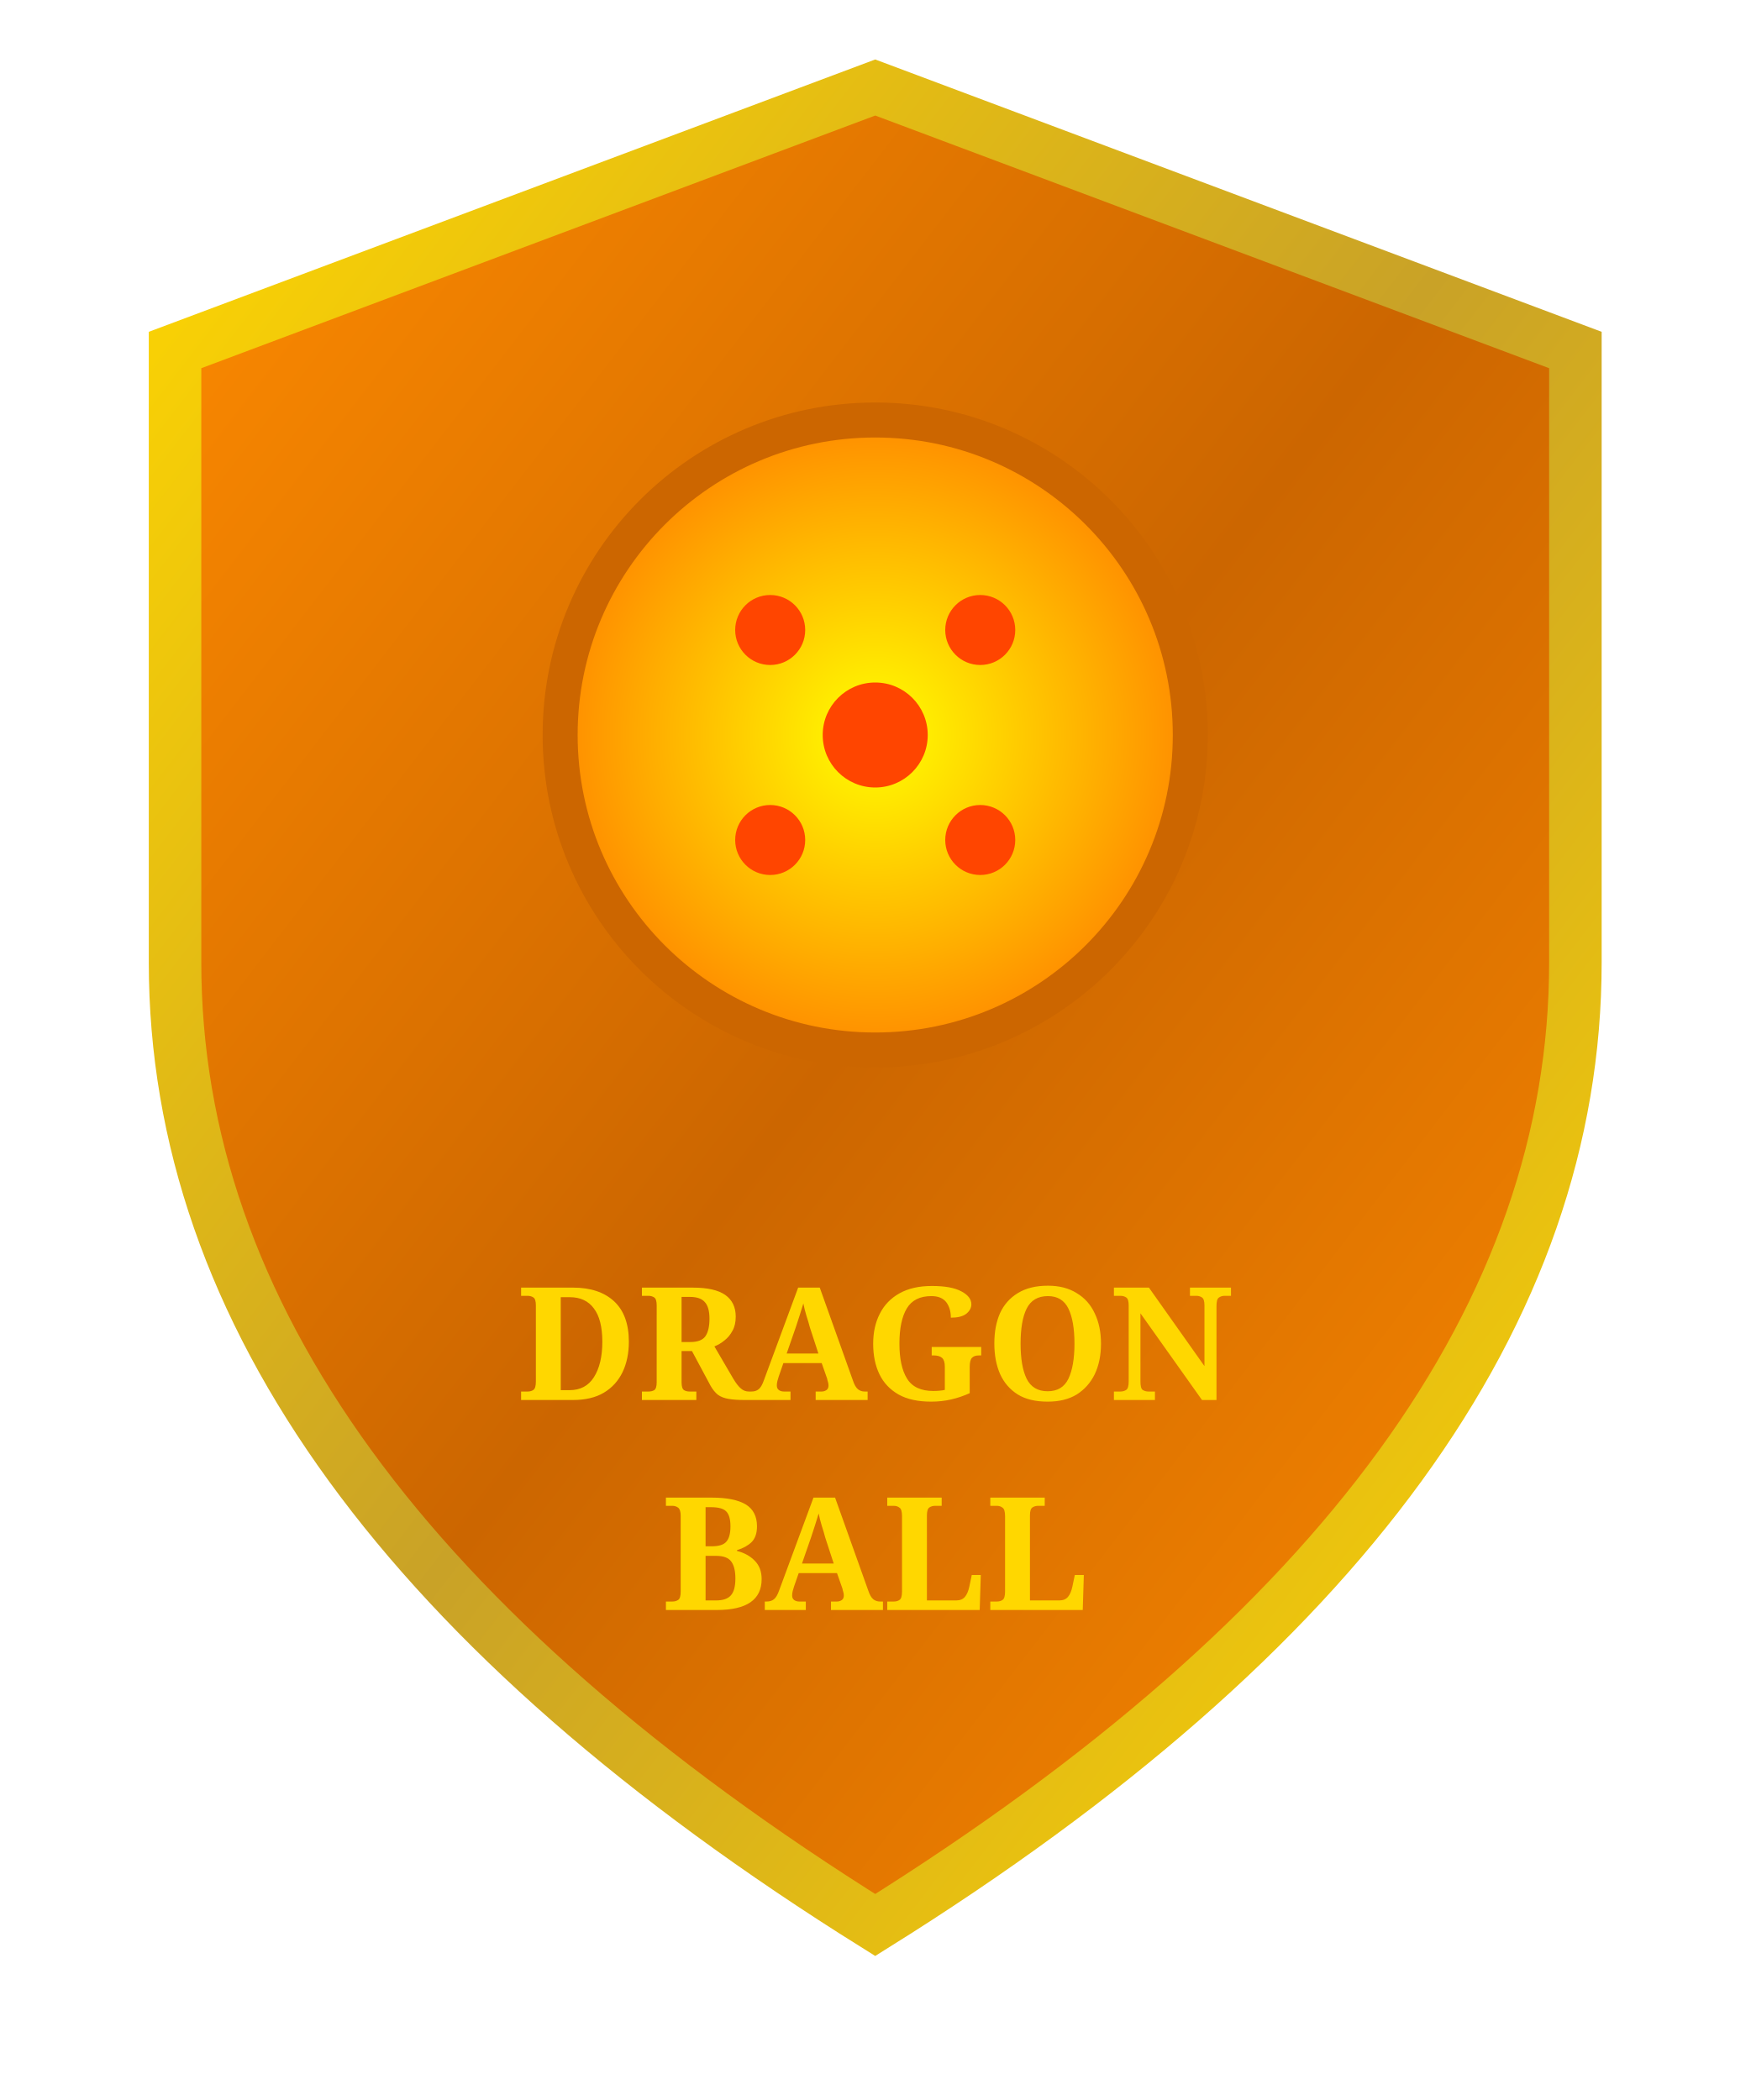
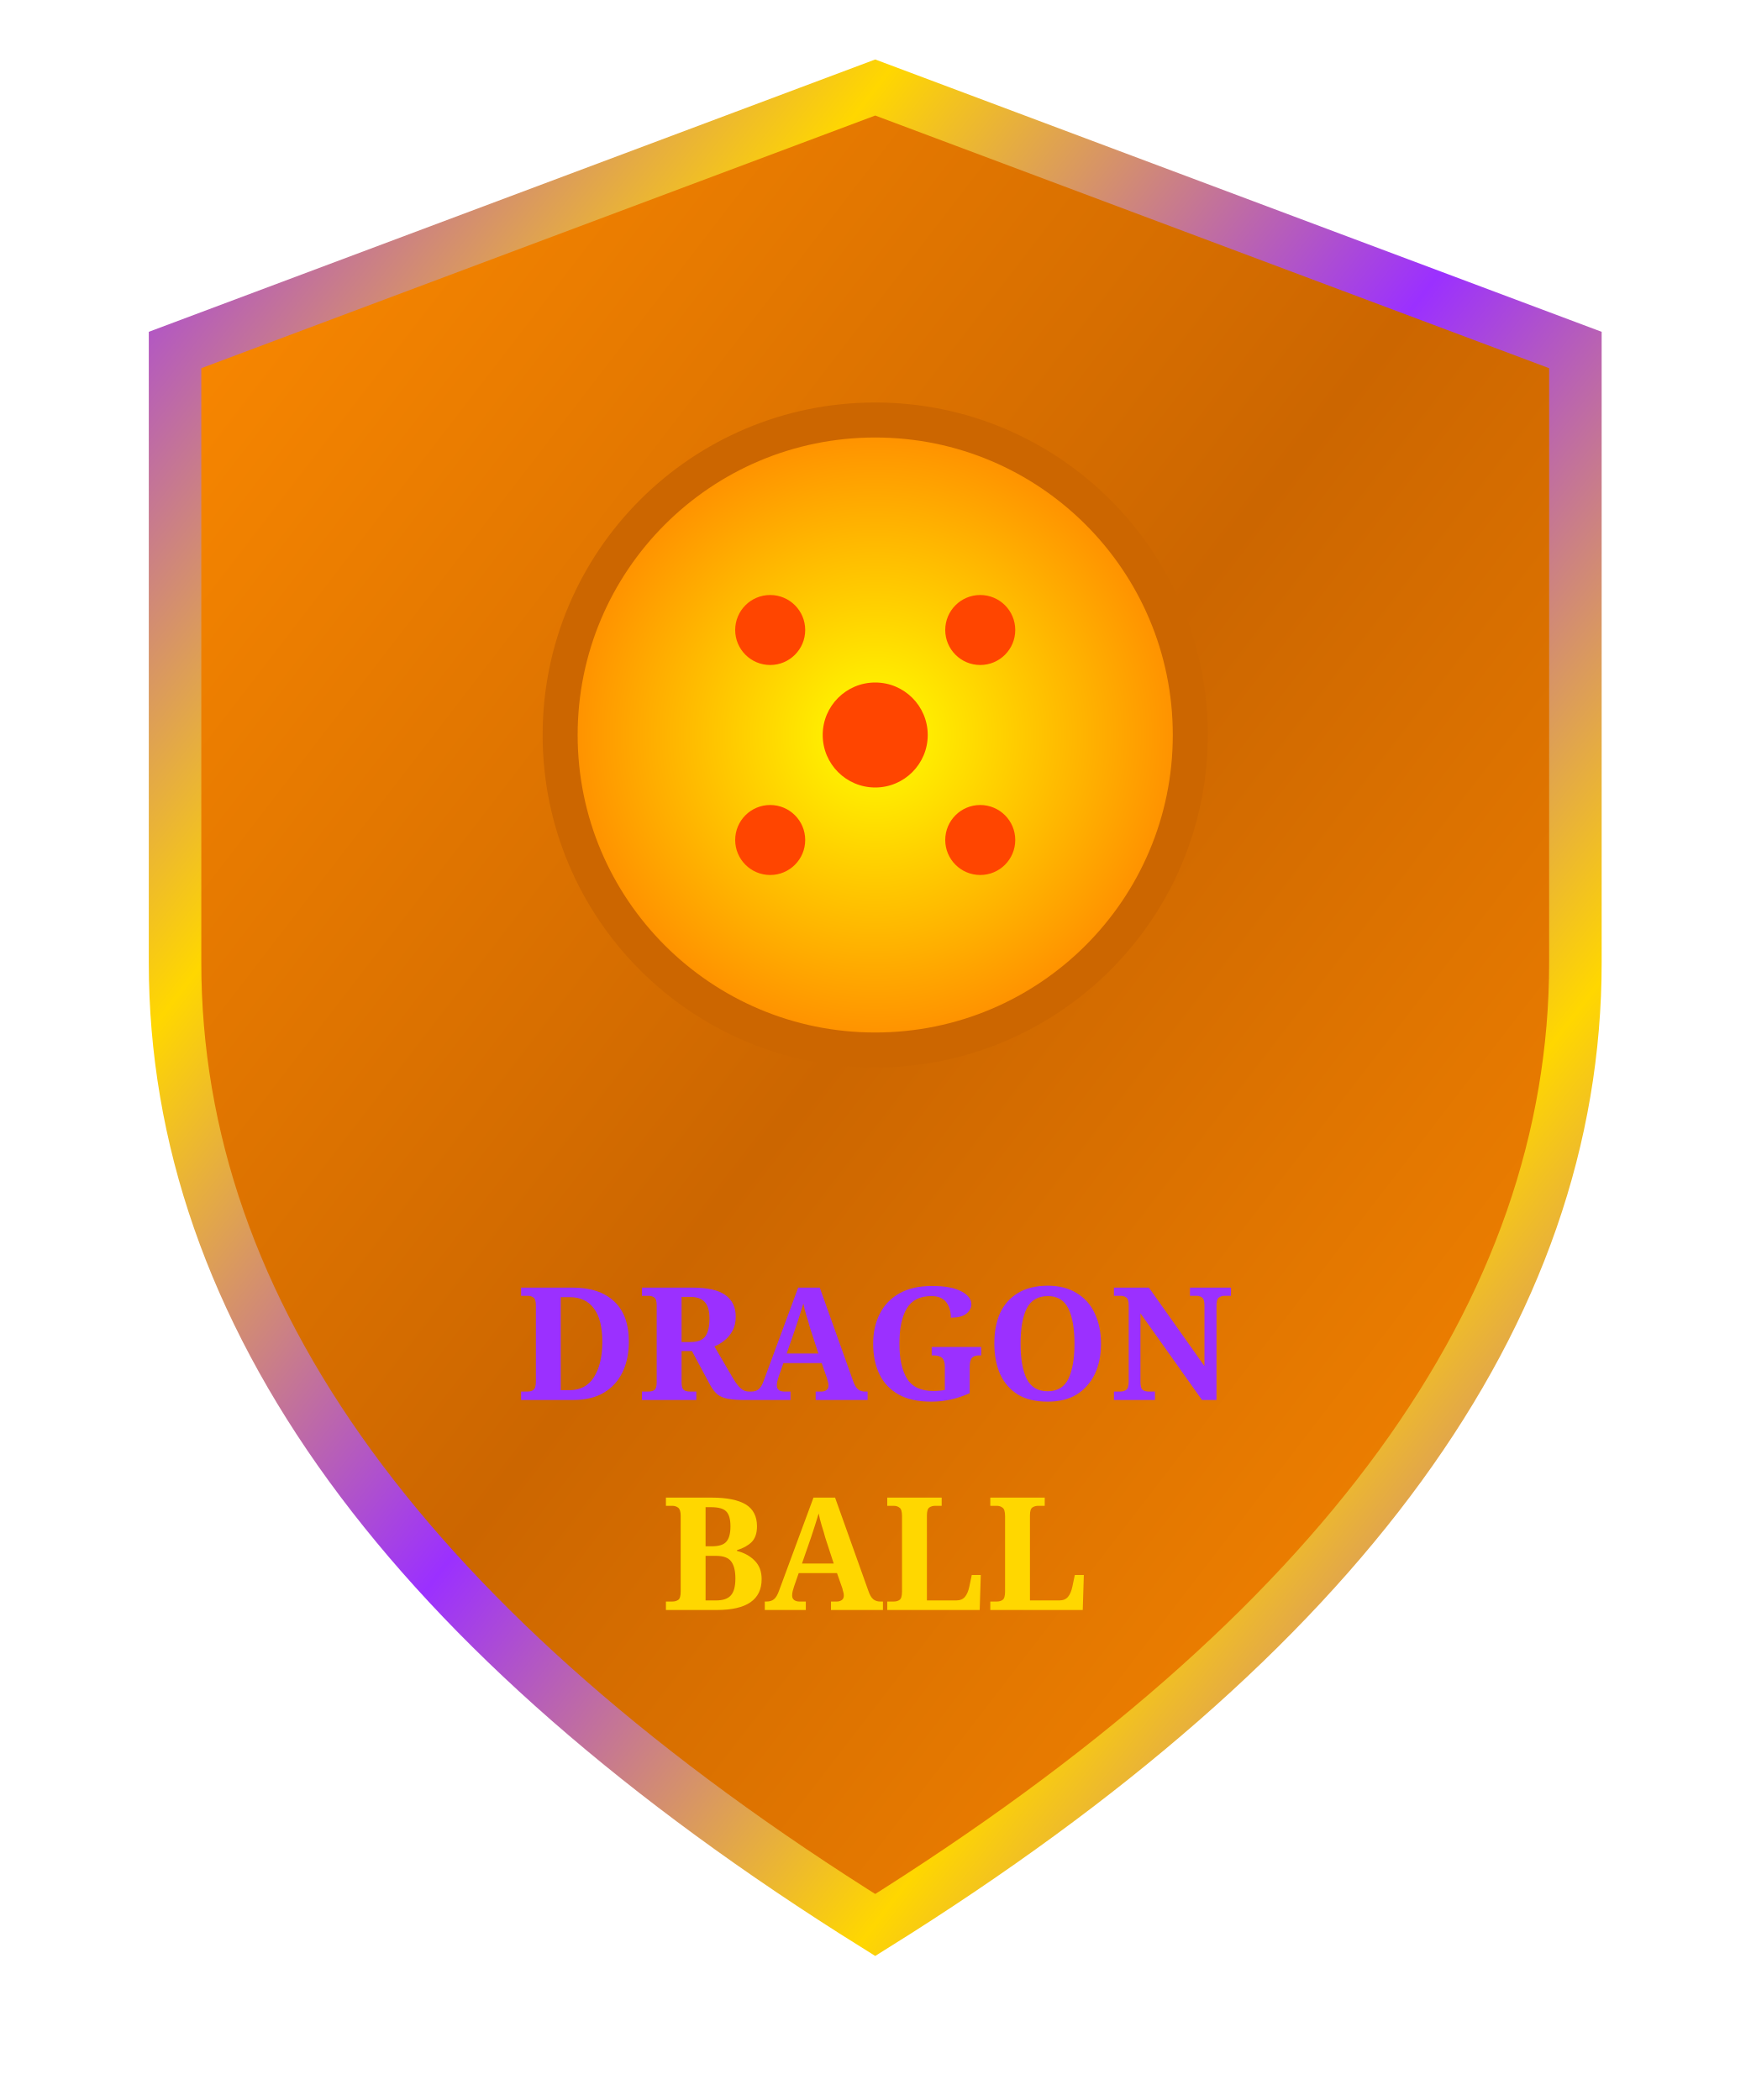
<svg xmlns="http://www.w3.org/2000/svg" viewBox="0 0 100 120">
  <defs>
    <linearGradient id="dragonballShield" x1="0%" y1="0%" x2="100%" y2="100%">
      <stop offset="0%" style="stop-color:#ff8c00" />
      <stop offset="50%" style="stop-color:#cc6600" />
      <stop offset="100%" style="stop-color:#ff8c00" />
    </linearGradient>
    <linearGradient id="goldBorderDragon" x1="0%" y1="0%" x2="100%" y2="100%">
-       <stop offset="0%" style="stop-color:#ffd700" />
-       <stop offset="50%" style="stop-color:#c9a227" />
-       <stop offset="100%" style="stop-color:#ffd700" />
+       <stop offset="0%" style="stop-color:#9B30FF" />
+       <stop offset="25%" style="stop-color:#FFD700" />
+       <stop offset="50%" style="stop-color:#9B30FF" />
+       <stop offset="75%" style="stop-color:#FFD700" />
+       <stop offset="100%" style="stop-color:#9B30FF" />
    </linearGradient>
    <radialGradient id="dragonball" cx="50%" cy="50%" r="50%">
      <stop offset="0%" style="stop-color:#ffff00" />
      <stop offset="100%" style="stop-color:#ff8c00" />
    </radialGradient>
  </defs>
  <path d="M50 5 L90 20 L90 55 Q90 85 50 110 Q10 85 10 55 L10 20 Z" fill="url(#dragonballShield)" stroke="url(#goldBorderDragon)" stroke-width="3" />
  <circle cx="50" cy="42" r="18" fill="url(#dragonball)" stroke="#cc6600" stroke-width="2" />
  <circle cx="50" cy="42" r="3" fill="#ff4500" />
  <circle cx="44" cy="36" r="2" fill="#ff4500" />
  <circle cx="56" cy="36" r="2" fill="#ff4500" />
  <circle cx="44" cy="48" r="2" fill="#ff4500" />
  <circle cx="56" cy="48" r="2" fill="#ff4500" />
-   <text x="50" y="80" text-anchor="middle" font-family="Georgia, serif" font-size="9" fill="#ffd700" font-weight="bold">DRAGON</text>
-   <text x="50" y="92" text-anchor="middle" font-family="Georgia, serif" font-size="9" fill="#ffd700" font-weight="bold">BALL</text>
+   <text x="50" y="80" text-anchor="middle" font-family="Georgia, serif" font-size="9" fill="#9B30FF" font-weight="bold">DRAGON</text>
+   <text x="50" y="92" text-anchor="middle" font-family="Georgia, serif" font-size="9" fill="#FFD700" font-weight="bold">BALL</text>
</svg>
